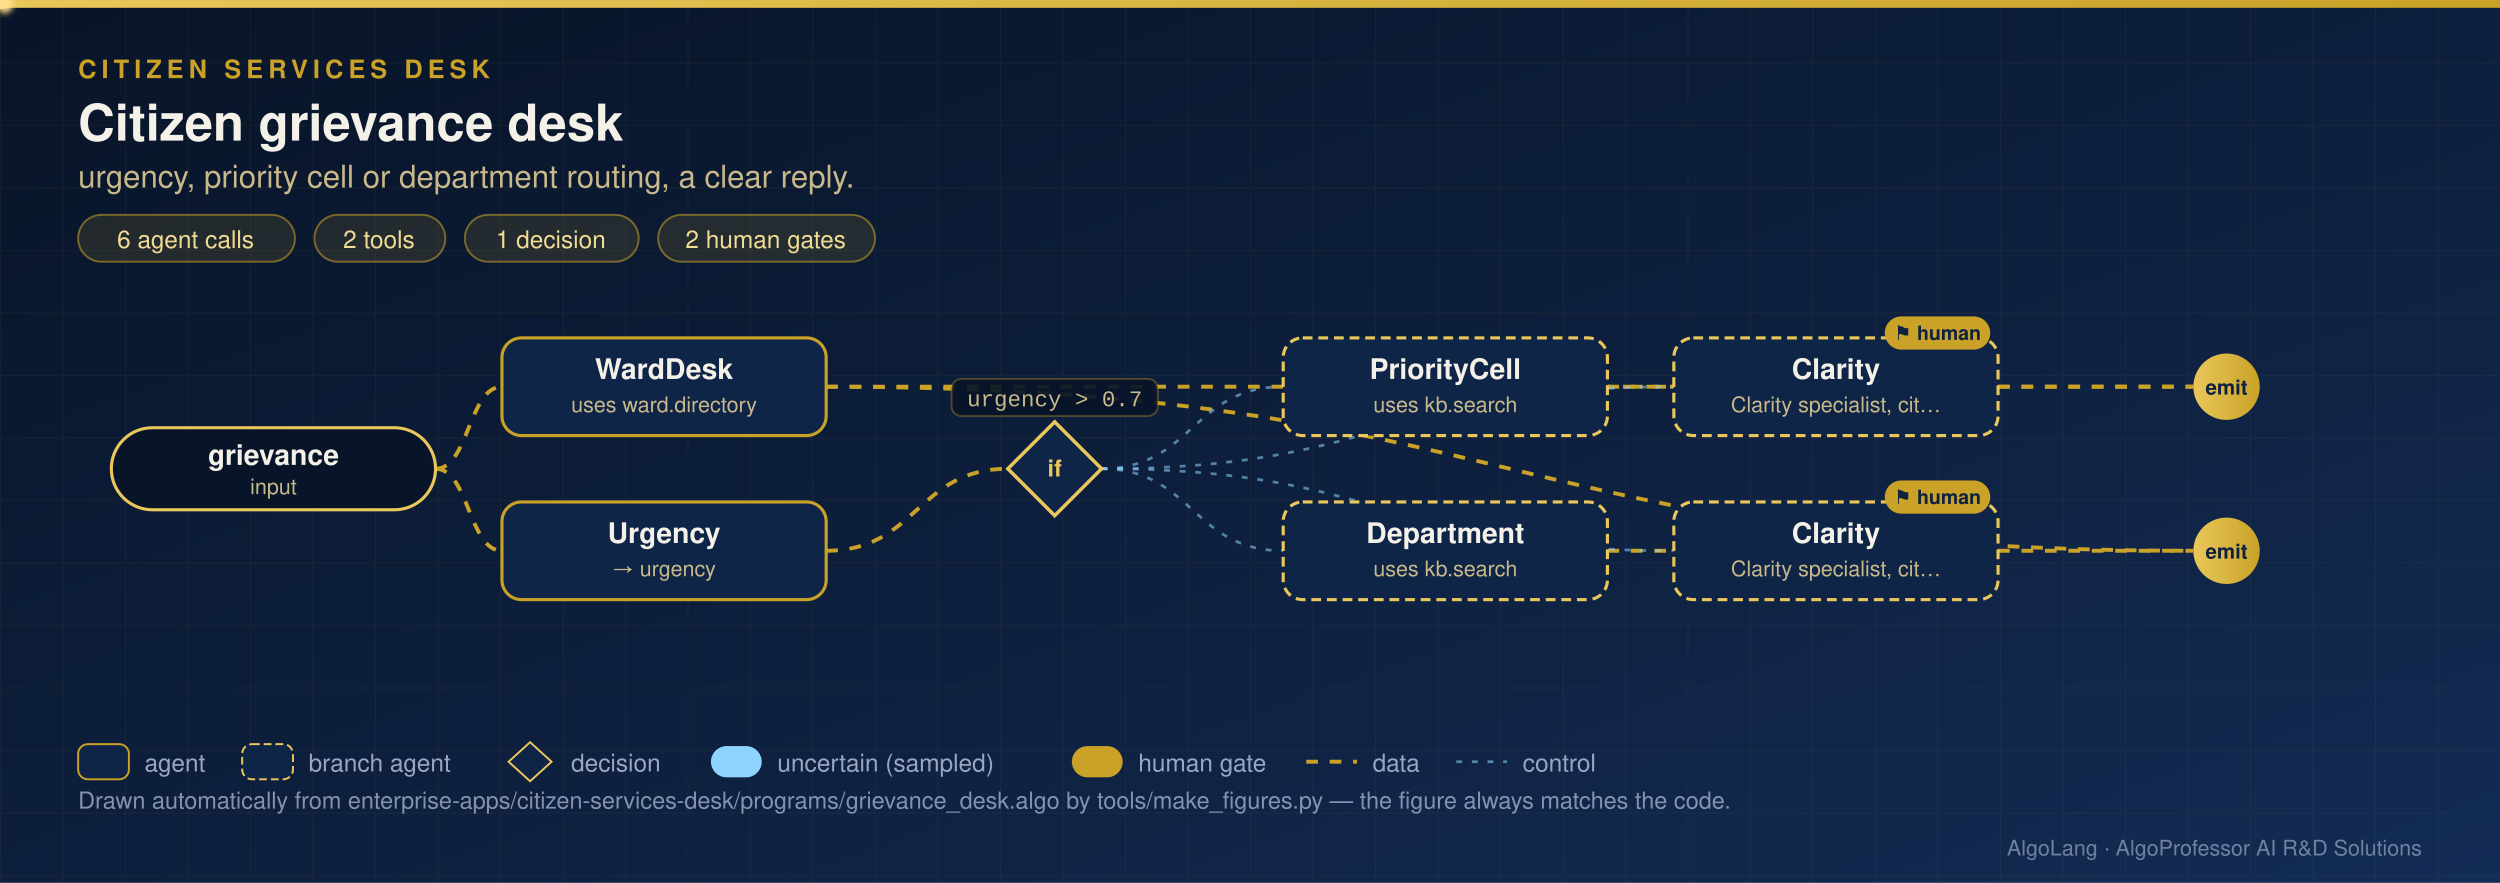
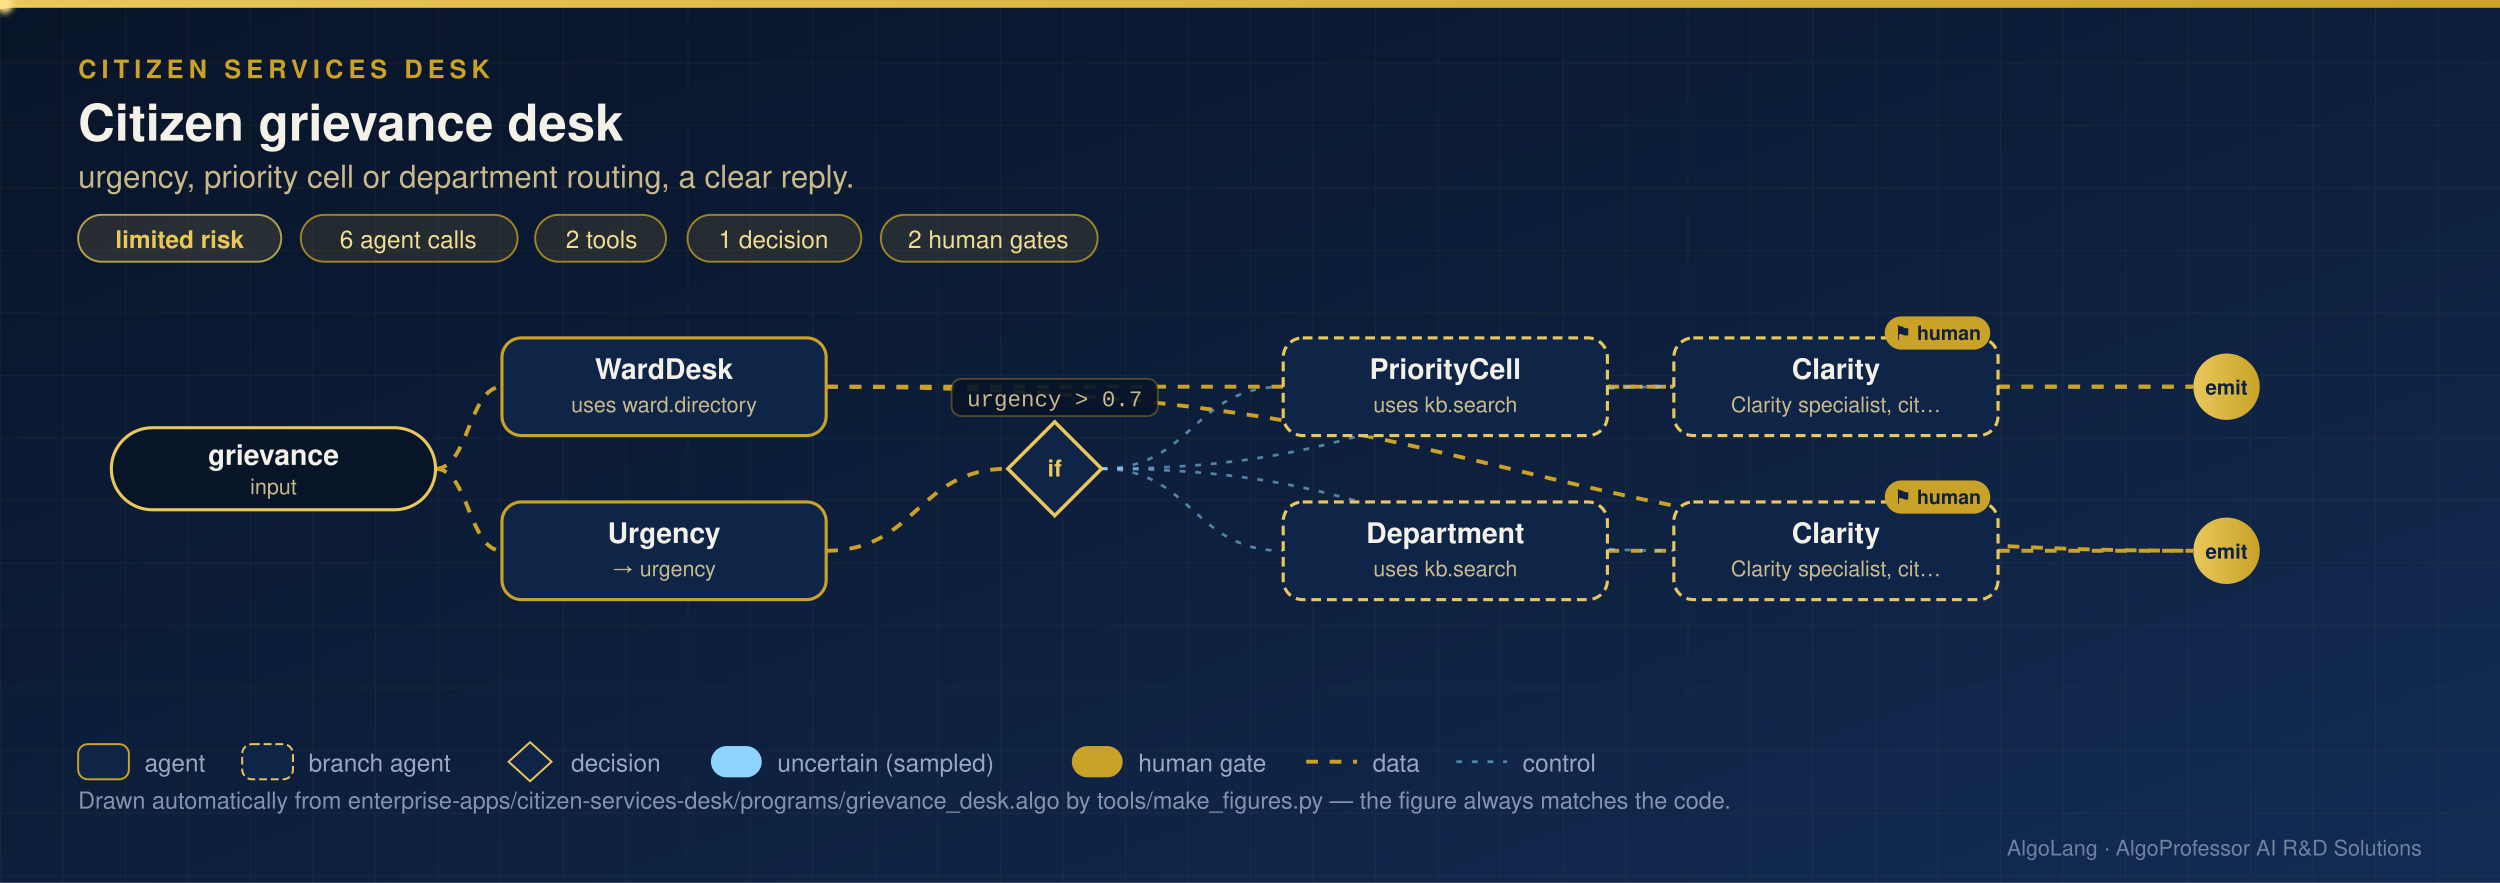
<svg xmlns="http://www.w3.org/2000/svg" viewBox="0 0 1280 452" width="1280" height="452" role="img" aria-label="Citizen grievance desk">
  <defs>
    <linearGradient id="bg" x1="0" y1="0" x2="1" y2="1">
      <stop offset="0" stop-color="#081428" />
      <stop offset=".6" stop-color="#0e2140" />
      <stop offset="1" stop-color="#132c55" />
    </linearGradient>
    <linearGradient id="gold" x1="0" x2="1">
      <stop offset="0" stop-color="#e9c75a" />
      <stop offset="1" stop-color="#c9a227" />
    </linearGradient>
    <pattern id="grid" width="32" height="32" patternUnits="userSpaceOnUse">
      <path d="M32 0H0V32" fill="none" stroke="#c9a227" stroke-opacity=".06" />
    </pattern>
    <filter id="soft" x="-50%" y="-50%" width="200%" height="200%">
      <feGaussianBlur stdDeviation="2.5" result="b" />
      <feMerge>
        <feMergeNode in="b" />
        <feMergeNode in="SourceGraphic" />
      </feMerge>
    </filter>
  </defs>
  <style>
    text { font-family: "Segoe UI", "Helvetica Neue", Helvetica, Arial, sans-serif; }
    .mono { font-family: "SFMono-Regular", Consolas, "Liberation Mono", Menlo, monospace; }
    .wire { fill: none; stroke: #c9a227; stroke-width: 2; stroke-dasharray: 6 6; animation: dash 1.1s linear infinite; }
    .ctl { fill: none; stroke: #8fd3ff; stroke-opacity: .55; stroke-width: 1.4; stroke-dasharray: 3 5; animation: dash 2.2s linear infinite; }
    .card { fill: #0f2547; stroke: #c9a227; stroke-opacity: .75; stroke-width: 1.4; }
    .glow { animation: glow 3.6s ease-in-out infinite; }
    .rise { animation: rise 1.2s cubic-bezier(.2,.8,.2,1) both; }
    .fade { opacity: 0; animation: fade 7s ease-in-out infinite; }
    .pulse { animation: pulse 2.4s ease-in-out infinite; }
    @keyframes dash { to { stroke-dashoffset: -24; } }
    @keyframes glow { 0%, 100% { stroke-opacity: .35; } 50% { stroke-opacity: 1; } }
    @keyframes rise { from { transform: translateY(12px); } to { transform: none; } }
    @keyframes fade { 0%, 6% { opacity: 0; } 14%, 88% { opacity: 1; } 100% { opacity: 0; } }
    @keyframes pulse { 0%, 100% { opacity: .55; } 50% { opacity: 1; } }
    
    @media (prefers-reduced-motion: reduce) { * { animation: none !important; } .fade { opacity: 1; } }
  </style>
  <rect width="1280" height="452" fill="url(#bg)" />
  <rect width="1280" height="452" fill="url(#grid)" />
  <rect width="1280" height="4" fill="url(#gold)" />
  <text x="40" y="40" fill="#c9a227" font-size="13" letter-spacing="2.6" font-weight="700">CITIZEN SERVICES DESK</text>
  <text x="40" y="72" fill="#f4f1e8" font-size="26" font-weight="700">Citizen grievance desk</text>
  <text x="40" y="96" fill="#c9b98a" font-size="16">urgency, priority cell or department routing, a clear reply.</text>
-   <rect x="40" y="110" width="111" height="24" rx="12" fill="#c9a227" fill-opacity=".13" stroke="#c9a227" stroke-opacity=".55" />
-   <text x="95" y="127" fill="#f1dc94" font-size="12.5" text-anchor="middle">6 agent calls</text>
-   <rect x="161" y="110" width="67" height="24" rx="12" fill="#c9a227" fill-opacity=".13" stroke="#c9a227" stroke-opacity=".55" />
-   <text x="194" y="127" fill="#f1dc94" font-size="12.5" text-anchor="middle">2 tools</text>
-   <rect x="238" y="110" width="89" height="24" rx="12" fill="#c9a227" fill-opacity=".13" stroke="#c9a227" stroke-opacity=".55" />
-   <text x="282" y="127" fill="#f1dc94" font-size="12.5" text-anchor="middle">1 decision</text>
-   <rect x="337" y="110" width="111" height="24" rx="12" fill="#c9a227" fill-opacity=".13" stroke="#c9a227" stroke-opacity=".55" />
-   <text x="392" y="127" fill="#f1dc94" font-size="12.5" text-anchor="middle">2 human gates</text>
+   <rect x="40" y="110" width="104" height="24" rx="12" fill="#e9c75a" fill-opacity=".13" stroke="#e9c75a" stroke-opacity=".75" />
+   <text x="92" y="127" fill="#e9c75a" font-size="12.5" font-weight="700" text-anchor="middle">limited risk</text>
+   <rect x="154" y="110" width="111" height="24" rx="12" fill="#c9a227" fill-opacity=".13" stroke="#c9a227" stroke-opacity=".75" />
+   <text x="209" y="127" fill="#f1dc94" font-size="12.5" font-weight="400" text-anchor="middle">6 agent calls</text>
+   <rect x="274" y="110" width="67" height="24" rx="12" fill="#c9a227" fill-opacity=".13" stroke="#c9a227" stroke-opacity=".75" />
+   <text x="308" y="127" fill="#f1dc94" font-size="12.5" font-weight="400" text-anchor="middle">2 tools</text>
+   <rect x="352" y="110" width="89" height="24" rx="12" fill="#c9a227" fill-opacity=".13" stroke="#c9a227" stroke-opacity=".75" />
+   <text x="396" y="127" fill="#f1dc94" font-size="12.5" font-weight="400" text-anchor="middle">1 decision</text>
+   <rect x="451" y="110" width="111" height="24" rx="12" fill="#c9a227" fill-opacity=".13" stroke="#c9a227" stroke-opacity=".75" />
+   <text x="506" y="127" fill="#f1dc94" font-size="12.5" font-weight="400" text-anchor="middle">2 human gates</text>
  <path id="e0" d="M223.0 240.0 C 240.0 240.0, 240.0 198.0, 257.0 198.0" class="wire" />
  <path id="e1" d="M223.0 240.0 C 240.0 240.0, 240.0 282.0, 257.0 282.0" class="wire" />
  <path id="e2" d="M423.0 282.0 C 469.5 282.0, 469.5 240.0, 516.0 240.0" class="wire" />
  <path id="e3" d="M564.0 240.0 C 610.5 240.0, 610.5 198.0, 657.0 198.0" class="ctl" />
  <path id="e4" d="M423.0 198.0 C 773.0 198.0, 773.0 198.0, 1123.0 198.0" class="wire" />
  <path id="e5" d="M823.0 198.0 C 840.0 198.0, 840.0 198.0, 857.0 198.0" class="wire" />
  <path id="e6" d="M564.0 240.0 C 710.5 240.0, 710.5 198.0, 857.0 198.0" class="ctl" />
  <path id="e7" d="M1023.0 198.0 C 1073.0 198.0, 1073.0 198.0, 1123.0 198.0" class="wire" />
  <path id="e8" d="M564.0 240.0 C 610.5 240.0, 610.5 282.0, 657.0 282.0" class="ctl" />
  <path id="e9" d="M423.0 198.0 C 773.0 198.0, 773.0 282.0, 1123.0 282.0" class="wire" />
  <path id="e10" d="M823.0 282.0 C 840.0 282.0, 840.0 282.0, 857.0 282.0" class="wire" />
  <path id="e11" d="M564.0 240.0 C 710.5 240.0, 710.5 282.0, 857.0 282.0" class="ctl" />
  <path id="e12" d="M1023.0 282.0 C 1073.0 282.0, 1073.0 282.0, 1123.0 282.0" class="wire" />
  <g class="rise" style="animation-delay:0.00s">
    <rect x="57.0" y="219.0" width="166.0" height="42" rx="21" fill="#081428" stroke="#e9c75a" stroke-width="1.6" />
    <text x="140.0" y="238.0" fill="#f4f1e8" font-size="14.5" font-weight="700" text-anchor="middle">grievance</text>
    <text x="140.0" y="253.0" fill="#c9b98a" font-size="11" text-anchor="middle">input</text>
  </g>
  <g class="rise" style="animation-delay:0.05s">
    <rect x="257.0" y="173.0" width="166.0" height="50" rx="10" fill="#0f2547" stroke="#c9a227" stroke-width="1.6" />
    <text x="340.0" y="194.0" fill="#f4f1e8" font-size="14.5" font-weight="700" text-anchor="middle">WardDesk</text>
    <text x="340.0" y="211.0" fill="#c9b98a" font-size="11" text-anchor="middle">uses ward.directory</text>
  </g>
  <g class="rise" style="animation-delay:0.10s">
    <rect x="257.0" y="257.0" width="166.0" height="50" rx="10" fill="#0f2547" stroke="#c9a227" stroke-width="1.6" />
    <text x="340.0" y="278.0" fill="#f4f1e8" font-size="14.5" font-weight="700" text-anchor="middle">Urgency</text>
    <text x="340.0" y="295.0" fill="#c9b98a" font-size="11" text-anchor="middle">→ urgency</text>
  </g>
  <g class="rise" style="animation-delay:0.15s">
    <polygon points="540.0,216.0 564.0,240.0 540.0,264.0 516.0,240.0" fill="#0f2547" stroke="#e9c75a" stroke-width="1.8" />
    <text x="540.0" y="244.0" fill="#e9c75a" font-size="12" font-weight="800" text-anchor="middle">if</text>
    <rect x="487.2" y="194.0" width="105.6" height="19" rx="5" fill="#081428" fill-opacity=".92" stroke="#c9a227" stroke-opacity=".35" />
    <text x="540.0" y="208.0" fill="#c9b98a" font-size="11.5" text-anchor="middle" class="mono">urgency &gt; 0.7</text>
  </g>
  <g class="rise" style="animation-delay:0.20s">
    <rect x="657.0" y="173.0" width="166.0" height="50" rx="10" fill="#0f2547" stroke="#e9c75a" stroke-width="1.6" stroke-dasharray="5 3" />
    <text x="740.0" y="194.0" fill="#f4f1e8" font-size="14.5" font-weight="700" text-anchor="middle">PriorityCell</text>
    <text x="740.0" y="211.0" fill="#c9b98a" font-size="11" text-anchor="middle">uses kb.search</text>
  </g>
  <g style="animation-delay:0.25s">
    <circle cx="1140.0" cy="198.0" r="17" fill="url(#gold)" class="pulse" />
    <text x="1140.0" y="202.0" fill="#0e2140" font-size="10.5" font-weight="800" text-anchor="middle">emit</text>
  </g>
  <g class="rise" style="animation-delay:0.30s">
    <rect x="857.0" y="173.0" width="166.0" height="50" rx="10" fill="#0f2547" stroke="#e9c75a" stroke-width="1.6" stroke-dasharray="5 3" />
    <text x="940.0" y="194.0" fill="#f4f1e8" font-size="14.5" font-weight="700" text-anchor="middle">Clarity</text>
    <text x="940.0" y="211.0" fill="#c9b98a" font-size="11" text-anchor="middle">Clarity specialist, cit…</text>
    <g class="pulse">
      <rect x="965.0" y="162.0" width="54" height="17" rx="8.5" fill="#c9a227" />
      <text x="992.0" y="174.0" fill="#0e2140" font-size="10" font-weight="800" text-anchor="middle">⚑ human</text>
    </g>
  </g>
  <g class="rise" style="animation-delay:0.35s">
    <rect x="657.0" y="257.0" width="166.0" height="50" rx="10" fill="#0f2547" stroke="#e9c75a" stroke-width="1.6" stroke-dasharray="5 3" />
    <text x="740.0" y="278.0" fill="#f4f1e8" font-size="14.5" font-weight="700" text-anchor="middle">Department</text>
    <text x="740.0" y="295.0" fill="#c9b98a" font-size="11" text-anchor="middle">uses kb.search</text>
  </g>
  <g style="animation-delay:0.40s">
    <circle cx="1140.0" cy="282.0" r="17" fill="url(#gold)" class="pulse" />
    <text x="1140.0" y="286.0" fill="#0e2140" font-size="10.5" font-weight="800" text-anchor="middle">emit</text>
  </g>
  <g class="rise" style="animation-delay:0.45s">
    <rect x="857.0" y="257.0" width="166.0" height="50" rx="10" fill="#0f2547" stroke="#e9c75a" stroke-width="1.6" stroke-dasharray="5 3" />
    <text x="940.0" y="278.0" fill="#f4f1e8" font-size="14.5" font-weight="700" text-anchor="middle">Clarity</text>
    <text x="940.0" y="295.0" fill="#c9b98a" font-size="11" text-anchor="middle">Clarity specialist, cit…</text>
    <g class="pulse">
      <rect x="965.0" y="246.0" width="54" height="17" rx="8.5" fill="#c9a227" />
      <text x="992.0" y="258.0" fill="#0e2140" font-size="10" font-weight="800" text-anchor="middle">⚑ human</text>
    </g>
  </g>
  <circle r="4.5" fill="#ffe08a" filter="url(#soft)">
    <animateMotion dur="1.7s" begin="0.00s" repeatCount="indefinite">
      <mpath href="#e0" />
    </animateMotion>
  </circle>
  <circle r="4.5" fill="#ffe08a" filter="url(#soft)">
    <animateMotion dur="1.7s" begin="0.37s" repeatCount="indefinite">
      <mpath href="#e1" />
    </animateMotion>
  </circle>
  <circle r="4.5" fill="#ffe08a" filter="url(#soft)">
    <animateMotion dur="1.7s" begin="0.74s" repeatCount="indefinite">
      <mpath href="#e2" />
    </animateMotion>
  </circle>
  <circle r="4.5" fill="#ffe08a" filter="url(#soft)">
    <animateMotion dur="1.7s" begin="1.11s" repeatCount="indefinite">
      <mpath href="#e4" />
    </animateMotion>
  </circle>
  <circle r="4.5" fill="#ffe08a" filter="url(#soft)">
    <animateMotion dur="1.7s" begin="1.48s" repeatCount="indefinite">
      <mpath href="#e5" />
    </animateMotion>
  </circle>
  <circle r="4.5" fill="#ffe08a" filter="url(#soft)">
    <animateMotion dur="1.7s" begin="1.85s" repeatCount="indefinite">
      <mpath href="#e7" />
    </animateMotion>
  </circle>
  <circle r="4.5" fill="#ffe08a" filter="url(#soft)">
    <animateMotion dur="1.7s" begin="0.02s" repeatCount="indefinite">
      <mpath href="#e9" />
    </animateMotion>
  </circle>
  <circle r="4.5" fill="#ffe08a" filter="url(#soft)">
    <animateMotion dur="1.7s" begin="0.39s" repeatCount="indefinite">
      <mpath href="#e10" />
    </animateMotion>
  </circle>
  <circle r="4.5" fill="#ffe08a" filter="url(#soft)">
    <animateMotion dur="1.7s" begin="0.76s" repeatCount="indefinite">
      <mpath href="#e12" />
    </animateMotion>
  </circle>
  <g transform="translate(40,390)">
    <rect x="0" y="-9" width="26" height="18" rx="5" fill="#0f2547" stroke="#c9a227" />
    <text x="34" y="5" fill="#9aa6c2" font-size="12.5">agent</text>
  </g>
  <g transform="translate(124.0,390)">
    <rect x="0" y="-9" width="26" height="18" rx="5" fill="#0f2547" stroke="#e9c75a" stroke-dasharray="4 2" />
    <text x="34" y="5" fill="#9aa6c2" font-size="12.5">branch agent</text>
  </g>
  <g transform="translate(258.4,390)">
    <polygon points="13,-10 24,0 13,10 2,0" fill="#0f2547" stroke="#e9c75a" />
    <text x="34" y="5" fill="#9aa6c2" font-size="12.5">decision</text>
  </g>
  <g transform="translate(364.0,390)">
    <rect x="0" y="-8" width="26" height="16" rx="8" fill="#8fd3ff" />
    <text x="34" y="5" fill="#9aa6c2" font-size="12.5">uncertain (sampled)</text>
  </g>
  <g transform="translate(548.8,390)">
    <rect x="0" y="-8" width="26" height="16" rx="8" fill="#c9a227" />
    <text x="34" y="5" fill="#9aa6c2" font-size="12.5">human gate</text>
  </g>
  <g transform="translate(668.8,390)">
    <path d="M0 0 L26 0" class="wire" />
    <text x="34" y="5" fill="#9aa6c2" font-size="12.5">data</text>
  </g>
  <g transform="translate(745.6,390)">
    <path d="M0 0 L26 0" class="ctl" />
    <text x="34" y="5" fill="#9aa6c2" font-size="12.5">control</text>
  </g>
  <text x="40" y="414" fill="#9aa6c2" fill-opacity=".85" font-size="12">Drawn automatically from enterprise-apps/citizen-services-desk/programs/grievance_desk.algo by tools/make_figures.py — the figure always matches the code.</text>
  <text x="1240" y="438" fill="#9aa6c2" fill-opacity=".7" font-size="11" text-anchor="end">AlgoLang · AlgoProfessor AI R&amp;D Solutions</text>
</svg>
